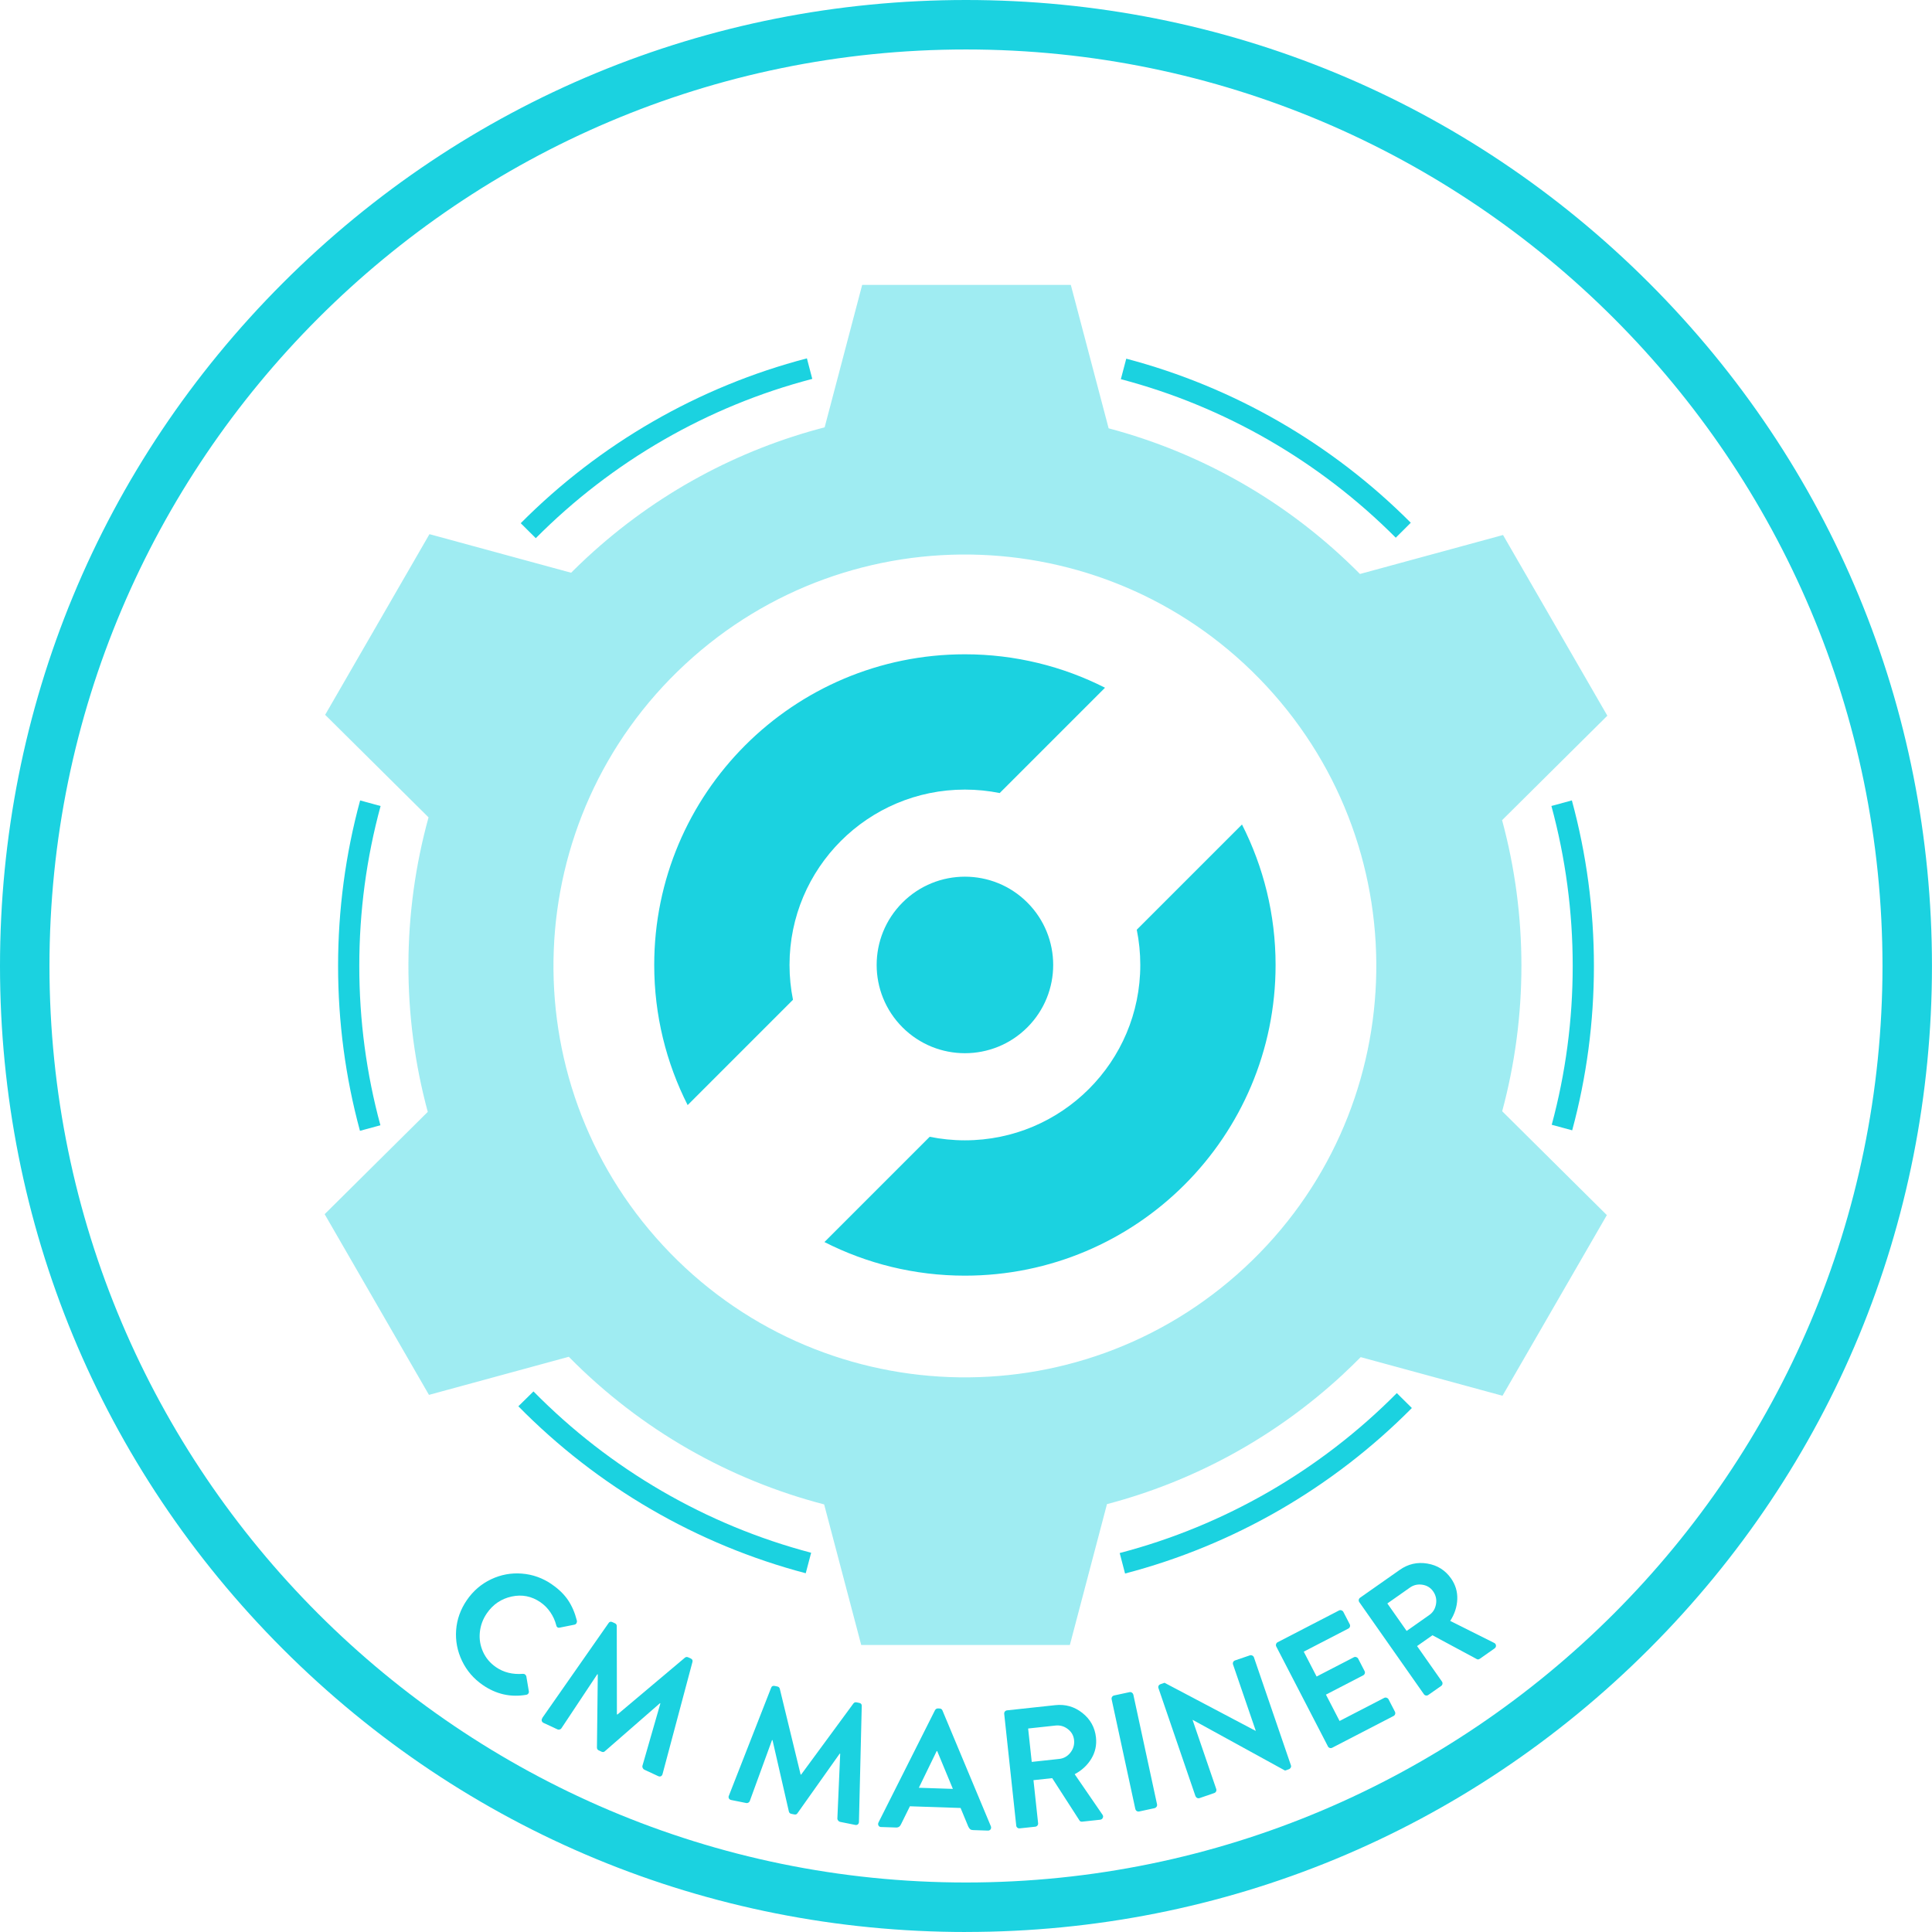
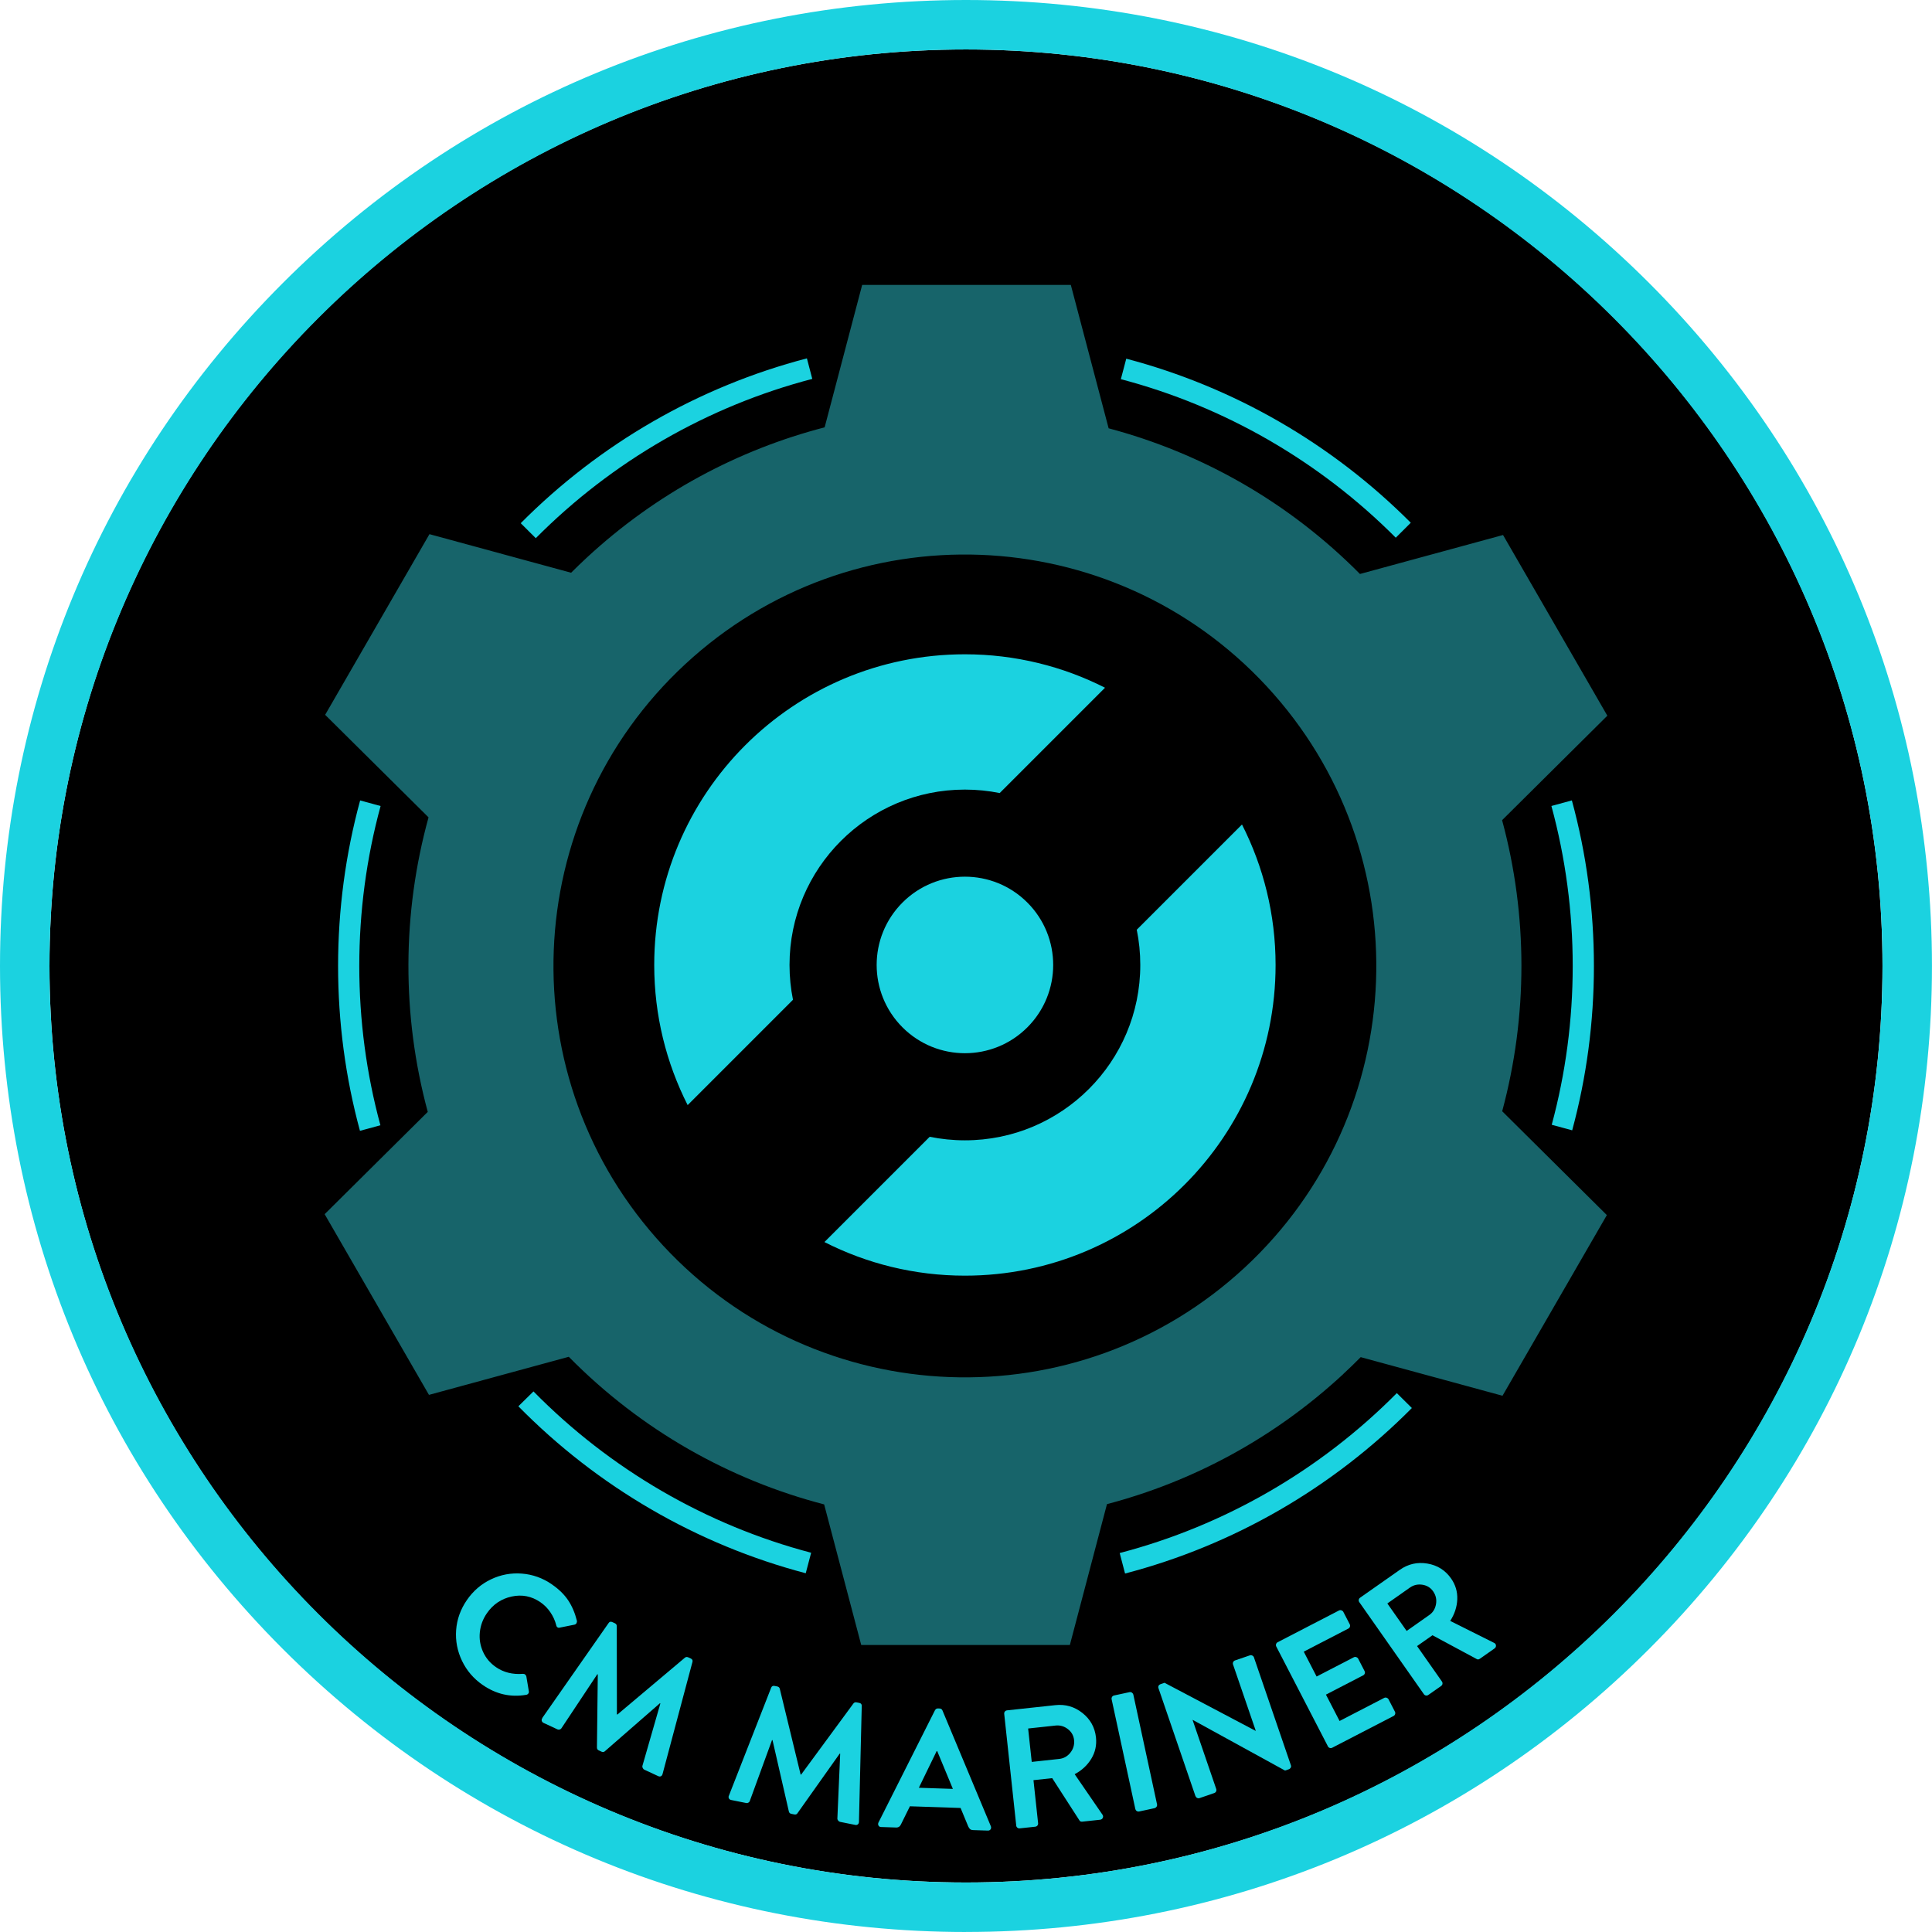
<svg xmlns="http://www.w3.org/2000/svg" id="_图层_1" data-name="图层 1" viewBox="0 0 546.77 546.77">
  <defs>
    <style>
      .cls-1 {
-         opacity: .42;
+         fill: #17646A;
      }

      .cls-2 {
        fill: #1bd2e0;
      }
    </style>
  </defs>
  <g>
+     <circle cx="273.38" cy="273.38" r="259.38" fill="#000000" />
    <path class="cls-2" d="M156.21,448.41c1.95,1.34,3.48,2.84,4.58,4.48,1.1,1.65,1.92,3.57,2.47,5.77,.05,.27,0,.51-.12,.73-.13,.22-.33,.36-.6,.41l-4.13,.83c-.24,.07-.45,.04-.64-.09-.19-.13-.3-.32-.35-.59-.34-1.32-.89-2.54-1.67-3.68-.77-1.13-1.71-2.08-2.82-2.84-2.48-1.7-5.19-2.24-8.13-1.6-2.94,.64-5.28,2.22-7.02,4.75-1.12,1.63-1.78,3.41-1.98,5.34-.2,1.92,.1,3.77,.89,5.53,.79,1.76,2.01,3.22,3.67,4.36,2.16,1.49,4.7,2.12,7.6,1.9,.25-.02,.46,.04,.64,.18,.17,.14,.29,.31,.35,.5l.71,4.22c.05,.27,0,.5-.16,.7-.16,.2-.36,.31-.61,.34-4.4,.75-8.48-.18-12.25-2.77-2.59-1.78-4.54-4.05-5.88-6.83-1.33-2.78-1.89-5.69-1.67-8.72,.22-3.03,1.23-5.85,3.02-8.47,1.79-2.61,4.08-4.58,6.85-5.9,2.77-1.32,5.68-1.86,8.74-1.62,3.06,.24,5.89,1.25,8.5,3.05Z" />
    <path class="cls-2" d="M153.46,486.21l18.76-26.85c.26-.41,.62-.51,1.09-.29l.7,.32c.35,.16,.53,.42,.54,.78l.04,25,.13,.06,19.12-16.1c.28-.22,.59-.25,.94-.09l.7,.32c.46,.21,.62,.55,.48,1.02l-8.44,31.64c-.08,.32-.23,.54-.46,.66-.23,.12-.49,.11-.78-.02l-3.96-1.84c-.17-.08-.31-.23-.42-.46-.11-.23-.14-.42-.1-.58l5.09-17.69-.13-.06-15.56,13.57c-.26,.27-.59,.31-.96,.14l-.78-.36c-.35-.16-.52-.44-.52-.82l.24-20.69-.13-.06-10.18,15.33c-.11,.16-.28,.27-.5,.33-.22,.06-.42,.04-.59-.04l-3.92-1.82c-.29-.13-.47-.33-.54-.6-.07-.26-.01-.53,.18-.79Z" />
    <path class="cls-2" d="M206.29,508.17l11.94-30.5c.16-.46,.49-.64,.99-.54l.75,.15c.38,.08,.61,.29,.71,.63l5.9,24.29,.14,.03,14.81-20.14c.22-.28,.52-.39,.89-.31l.75,.15c.5,.1,.74,.39,.71,.88l-.79,32.74c0,.33-.1,.58-.3,.75-.2,.17-.45,.23-.77,.16l-4.28-.86c-.19-.04-.36-.15-.52-.35-.16-.19-.24-.37-.24-.54l.8-18.39-.14-.03-11.94,16.85c-.19,.32-.5,.44-.9,.36l-.85-.17c-.38-.08-.61-.3-.7-.68l-4.62-20.17-.14-.03-6.31,17.29c-.07,.18-.2,.33-.4,.43-.2,.11-.4,.14-.58,.1l-4.24-.85c-.31-.06-.54-.21-.67-.45-.13-.24-.14-.51,0-.81Z" />
    <path class="cls-2" d="M249.38,517.07c-.35-.01-.6-.15-.75-.41-.15-.26-.16-.55-.02-.87l16-31.79c.2-.34,.48-.51,.83-.5l.48,.02c.38,.01,.65,.2,.8,.55l13.7,32.78c.12,.32,.09,.61-.08,.86-.17,.25-.43,.37-.78,.36l-4.17-.14c-.35-.01-.62-.09-.81-.24-.19-.15-.37-.4-.55-.76l-2.18-5.26-14.34-.48-2.52,5.1c-.28,.63-.75,.94-1.42,.91l-4.17-.14Zm10.65-11.12l9.64,.32-4.44-10.71h-.14s-5.05,10.39-5.05,10.39Z" />
    <path class="cls-2" d="M287.6,516.63l-3.4-31.59c-.03-.25,.04-.48,.19-.67,.16-.19,.36-.3,.62-.33l13.65-1.47c2.86-.31,5.42,.43,7.67,2.21,2.25,1.79,3.53,4.09,3.84,6.93,.23,2.16-.2,4.17-1.31,6.01-1.11,1.84-2.68,3.31-4.72,4.39l7.84,11.42c.23,.3,.27,.61,.12,.93-.14,.32-.41,.5-.79,.54l-5.01,.54c-.38,.04-.65-.07-.81-.35l-7.71-11.96-5.3,.57,1.31,12.17c.03,.25-.04,.48-.19,.67-.16,.19-.36,.3-.62,.33l-4.39,.47c-.25,.03-.48-.04-.67-.19-.19-.16-.3-.36-.33-.62Zm4.39-18l7.78-.84c1.27-.14,2.33-.73,3.16-1.78,.83-1.05,1.18-2.24,1.04-3.57-.14-1.27-.72-2.3-1.76-3.1-1.04-.8-2.19-1.13-3.46-1l-7.78,.84,1.02,9.45Z" />
    <path class="cls-2" d="M321.31,511.98l-6.71-31.06c-.05-.25-.01-.48,.12-.69s.33-.34,.58-.4l4.36-.94c.25-.05,.48,0,.69,.14,.21,.15,.34,.34,.39,.55l6.71,31.06c.05,.25,0,.48-.14,.69-.15,.21-.34,.34-.55,.39l-4.36,.94c-.25,.05-.48,.01-.69-.12s-.34-.33-.39-.58Z" />
    <path class="cls-2" d="M338.32,508.31l-10.47-30.56c-.08-.24-.07-.47,.05-.68,.11-.21,.29-.35,.54-.44l1.13-.39,25.77,13.6,.05-.02-6.43-18.75c-.08-.24-.07-.47,.04-.7,.11-.22,.29-.38,.53-.46l4.18-1.43c.24-.08,.48-.06,.71,.06,.23,.12,.38,.29,.45,.5l10.47,30.56c.08,.24,.06,.47-.07,.68s-.3,.36-.51,.43l-1.09,.37-26.12-14.34-.04,.02,6.69,19.53c.08,.24,.07,.48-.04,.7-.11,.22-.29,.38-.53,.46l-4.13,1.42c-.24,.08-.48,.07-.7-.04s-.38-.29-.46-.53Z" />
    <path class="cls-2" d="M375.8,494.21l-14.6-28.22c-.12-.23-.14-.46-.06-.7s.23-.42,.45-.53l17.35-8.98c.23-.12,.46-.13,.71-.04,.24,.09,.42,.23,.52,.43l1.81,3.5c.12,.23,.14,.46,.06,.7-.08,.24-.23,.42-.45,.53l-12.62,6.53,3.64,7.04,10.53-5.45c.23-.12,.46-.13,.71-.04,.24,.09,.42,.23,.52,.43l1.81,3.51c.12,.23,.14,.46,.06,.69-.08,.24-.23,.41-.46,.53l-10.53,5.45,3.86,7.46,12.62-6.53c.23-.12,.46-.13,.71-.04s.42,.23,.52,.43l1.81,3.5c.12,.23,.14,.46,.06,.7-.08,.24-.23,.42-.45,.53l-17.35,8.98c-.23,.12-.46,.14-.7,.06-.24-.08-.42-.23-.53-.45Z" />
    <path class="cls-2" d="M402.95,479.44l-18.25-26.01c-.15-.21-.2-.44-.16-.68,.04-.24,.17-.44,.38-.59l11.24-7.89c2.36-1.65,4.95-2.25,7.79-1.77,2.83,.47,5.07,1.88,6.71,4.21,1.25,1.78,1.84,3.75,1.76,5.89s-.75,4.19-2,6.13l12.39,6.2c.34,.15,.53,.4,.56,.75,.03,.35-.11,.63-.43,.86l-4.13,2.9c-.31,.22-.61,.25-.88,.09l-12.53-6.74-4.36,3.06,7.03,10.02c.15,.21,.2,.44,.16,.68-.04,.25-.17,.44-.38,.59l-3.62,2.54c-.21,.15-.44,.2-.68,.16s-.44-.17-.59-.38Zm-4.86-17.87l6.4-4.5c1.05-.73,1.68-1.76,1.91-3.09s-.05-2.53-.82-3.63c-.73-1.04-1.75-1.66-3.04-1.86-1.29-.2-2.47,.07-3.51,.8l-6.4,4.5,5.46,7.78Z" />
  </g>
  <g class="cls-1">
-     <path class="cls-2" d="M380.13,388.88c1.69-1.57,3.35-3.17,4.96-4.8l40.13,10.93,29.53-51.13-29.62-29.39c7.25-26.9,7.28-55.4-.03-82.39h0s0-.01,0-.01h.03s29.76-29.54,29.76-29.54l-29.52-51.14-40.49,11.03h0c-20.32-20.5-44.97-34.27-71.14-41.23h0s0-.04,0-.04l-10.69-40.54h-59.05s-10.62,40.31-10.62,40.31c-24.38,6.32-47.59,18.6-67.36,36.92-1.5,1.39-2.96,2.8-4.39,4.23l-40.09-10.92-29.52,51.13,29.26,29.02c-7.5,27.18-7.61,56.03-.22,83.35l-29.18,28.95,29.52,51.14,39.57-10.78c20.58,20.89,45.67,34.86,72.27,41.78l10.49,39.78h59.05s10.5-39.86,10.5-39.86c24.2-6.36,47.23-18.6,66.87-36.8Zm-192.46-36.36c-43.71-47.17-40.91-120.84,6.25-164.55,47.17-43.71,120.84-40.91,164.55,6.25,43.71,47.17,40.91,120.84-6.25,164.55-47.17,43.71-120.84,40.91-164.55-6.25Z" />
+     <path class="cls-1" d="M380.13,388.88c1.69-1.57,3.35-3.17,4.96-4.8l40.13,10.93,29.53-51.13-29.62-29.39c7.25-26.9,7.28-55.4-.03-82.39h0s0-.01,0-.01h.03s29.76-29.54,29.76-29.54l-29.52-51.14-40.49,11.03h0c-20.32-20.5-44.97-34.27-71.14-41.23h0s0-.04,0-.04l-10.69-40.54h-59.05s-10.62,40.31-10.62,40.31c-24.38,6.32-47.59,18.6-67.36,36.92-1.5,1.39-2.96,2.8-4.39,4.23l-40.09-10.92-29.52,51.13,29.26,29.02c-7.5,27.18-7.61,56.03-.22,83.35l-29.18,28.95,29.52,51.14,39.57-10.78c20.58,20.89,45.67,34.86,72.27,41.78l10.49,39.78h59.05s10.5-39.86,10.5-39.86c24.2-6.36,47.23-18.6,66.87-36.8Zm-192.46-36.36c-43.71-47.17-40.91-120.84,6.25-164.55,47.17-43.71,120.84-40.91,164.55,6.25,43.71,47.17,40.91,120.84-6.25,164.55-47.17,43.71-120.84,40.91-164.55-6.25Z" />
  </g>
  <path class="cls-2" d="M273.38,546.77c-73.02,0-141.68-28.44-193.31-80.07C28.44,415.06,0,346.41,0,273.38S28.44,131.71,80.07,80.07C131.71,28.44,200.36,0,273.38,0s141.68,28.44,193.31,80.07c51.64,51.64,80.07,120.29,80.07,193.31s-28.44,141.68-80.07,193.31c-51.63,51.64-120.29,80.07-193.31,80.07Zm0-532.77C130.36,14,14,130.36,14,273.38s116.36,259.38,259.38,259.38,259.38-116.36,259.38-259.38S416.41,14,273.38,14Z" />
  <path class="cls-2" d="M151.62,152.3l-4.25-4.23c22.41-22.54,50.41-38.67,80.99-46.65l1.52,5.81c-29.54,7.71-56.6,23.3-78.25,45.08Z" />
  <path class="cls-2" d="M101.87,320.03c-4.11-15.13-6.19-30.83-6.19-46.66s2.1-31.65,6.24-46.84l5.79,1.58c-4,14.68-6.03,29.9-6.03,45.26s2.01,30.47,5.98,45.09l-5.79,1.57Z" />
  <path class="cls-2" d="M228.03,445.24c-30.77-8.1-58.89-24.44-81.33-47.25l4.28-4.21c21.68,22.04,48.86,37.83,78.58,45.66l-1.53,5.8Z" />
  <path class="cls-2" d="M318.4,445.32l-1.52-5.8c29.62-7.74,56.75-23.39,78.43-45.26l4.26,4.22c-22.44,22.63-50.51,38.83-81.18,46.84Z" />
  <path class="cls-2" d="M444.94,319.89l-5.79-1.57c3.94-14.58,5.94-29.7,5.94-44.95s-2.03-30.59-6.03-45.27l5.79-1.58c4.14,15.19,6.24,30.95,6.24,46.85s-2.07,31.43-6.15,46.52Z" />
  <path class="cls-2" d="M395.01,152.17c-21.55-21.62-48.45-37.14-77.8-44.86l1.53-5.8c30.38,8,58.22,24.05,80.52,46.43l-4.25,4.24Z" />
  <g>
    <circle class="cls-2" cx="273.08" cy="273.09" r="24.98" transform="translate(-113.12 273.08) rotate(-45)" />
    <path class="cls-2" d="M223.44,273.09c0-27.41,22.22-49.63,49.63-49.63,3.37,0,6.67,.34,9.85,.98l29.81-29.81c-11.92-6.04-25.39-9.46-39.66-9.46-48.56,0-87.92,39.37-87.92,87.92,0,14.28,3.42,27.74,9.46,39.66l29.81-29.81c-.64-3.18-.98-6.48-.98-9.85Z" />
    <path class="cls-2" d="M321.71,263.12c.66,3.22,1,6.55,1,9.97,0,27.41-22.22,49.63-49.63,49.63-3.41,0-6.75-.35-9.97-1l-29.79,29.79c11.94,6.07,25.44,9.51,39.76,9.51,48.56,0,87.92-39.37,87.92-87.92,0-14.31-3.44-27.81-9.51-39.76l-29.79,29.79Z" />
  </g>
</svg>
